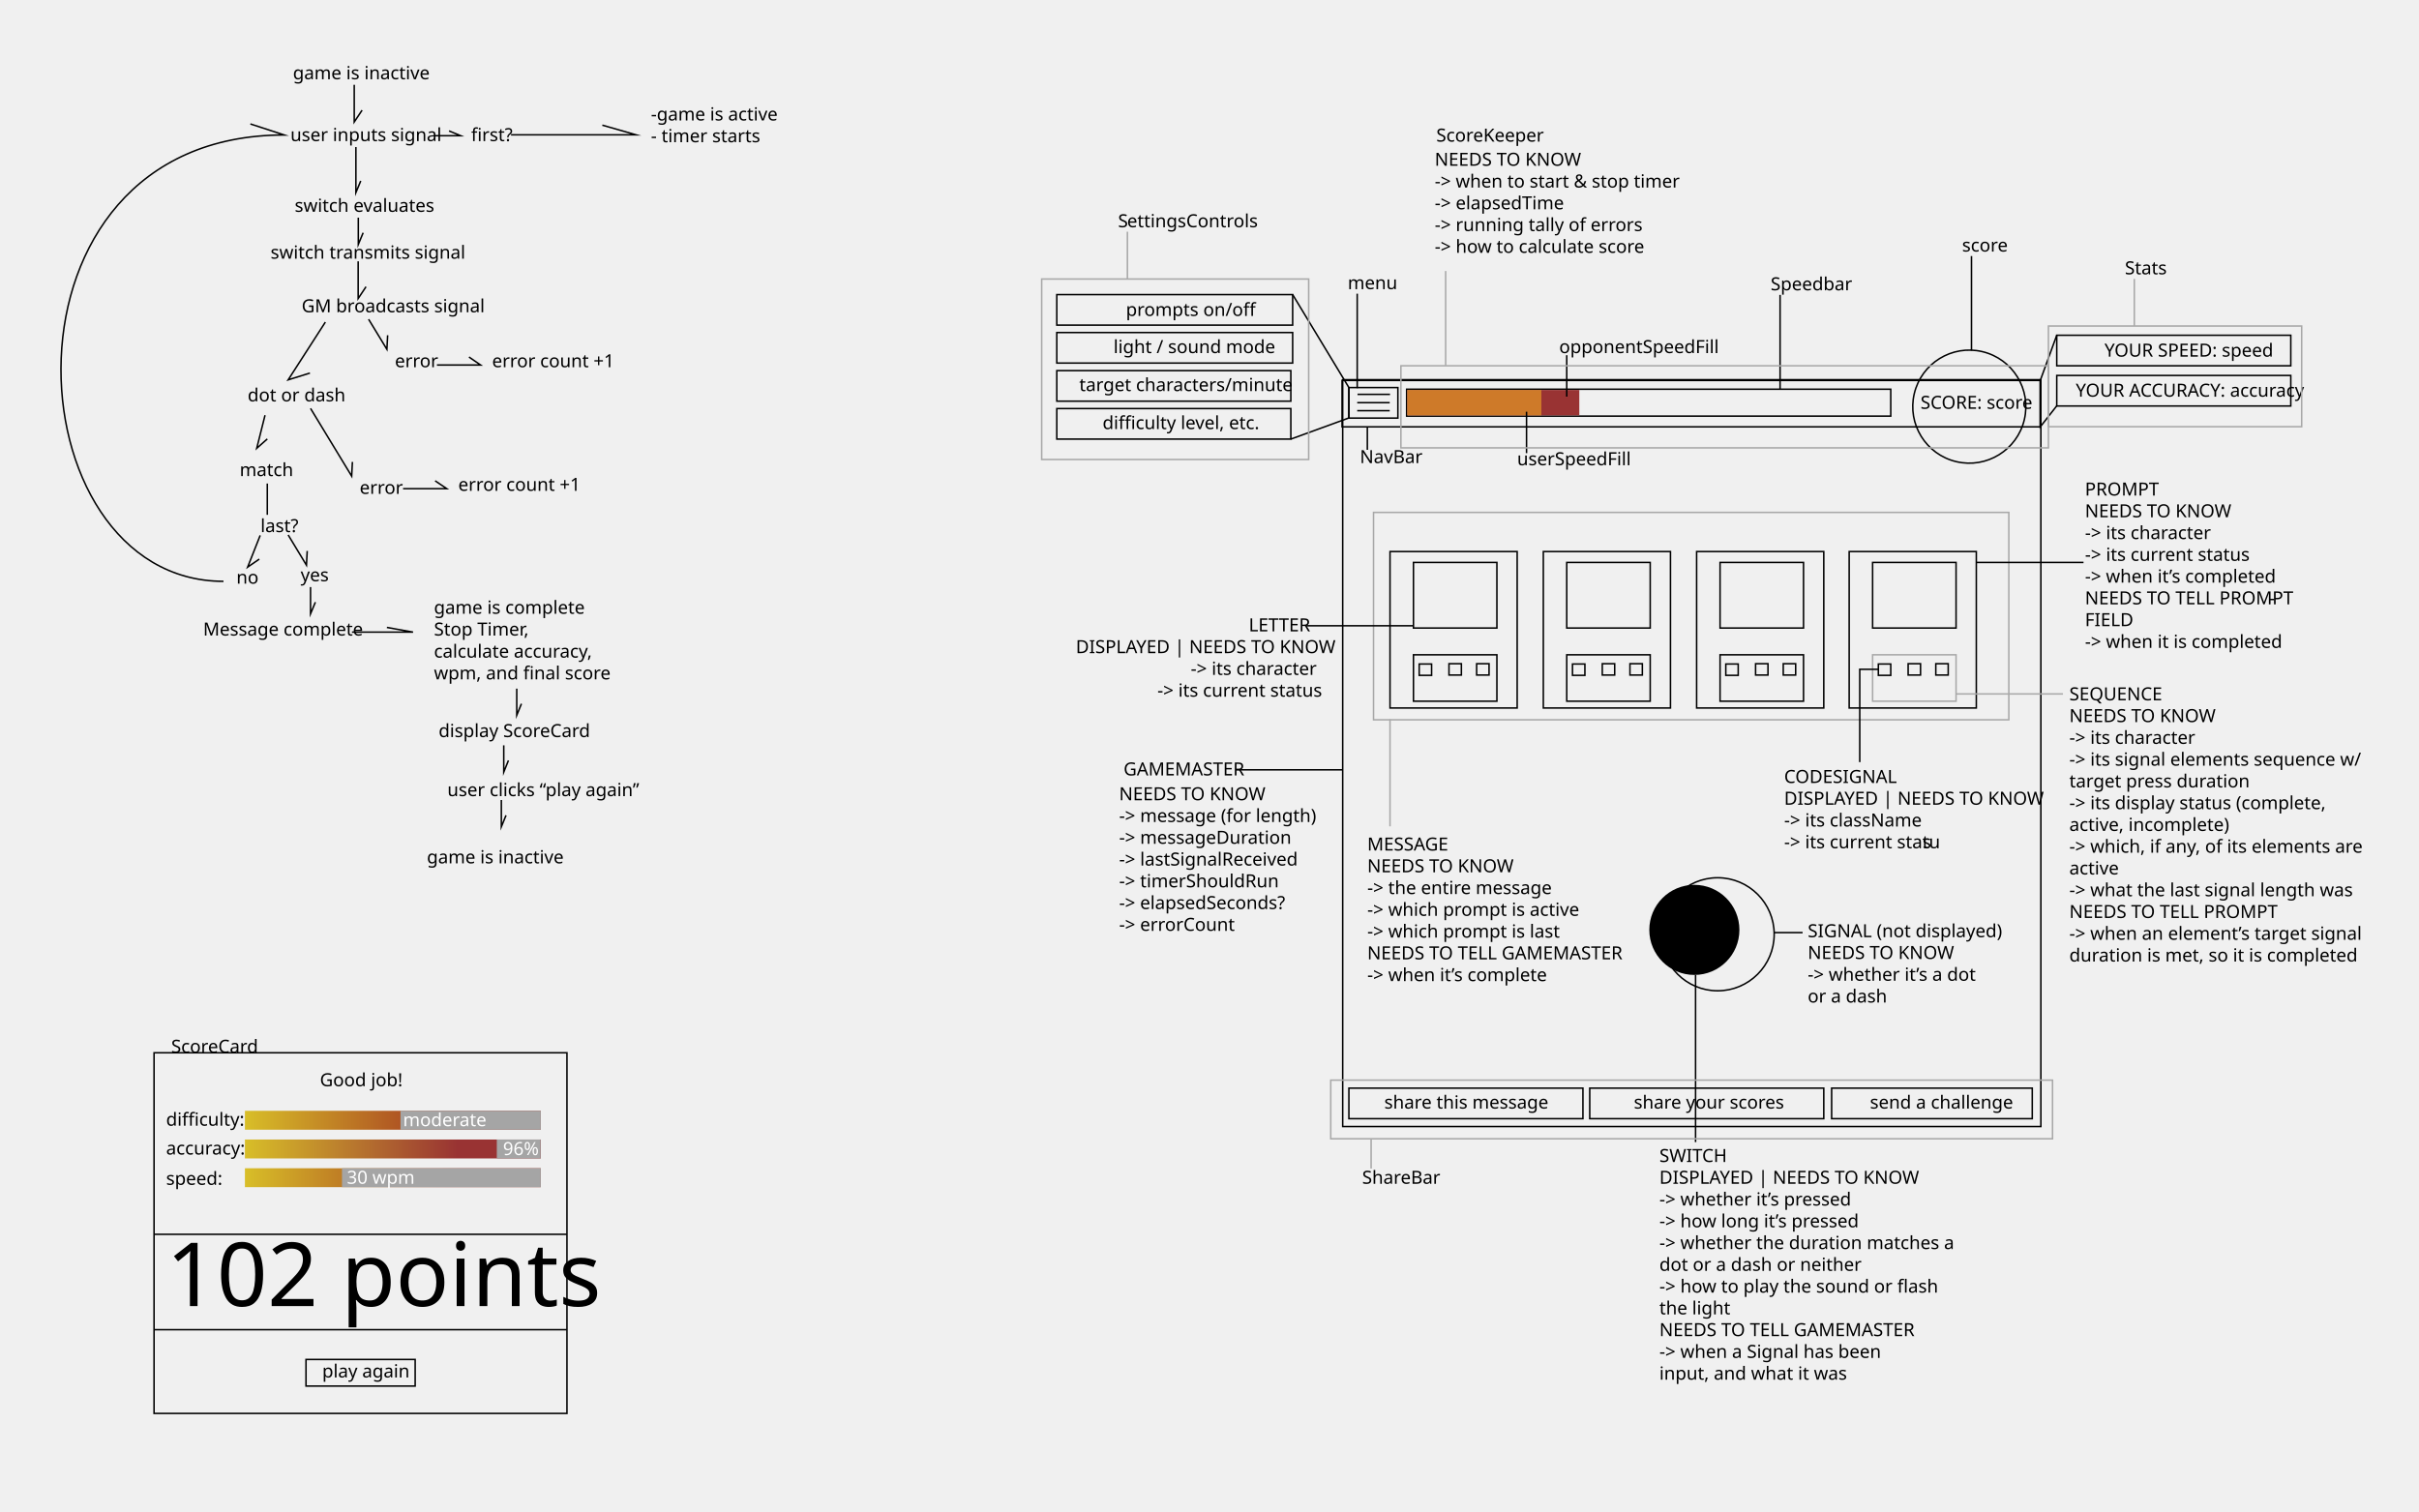
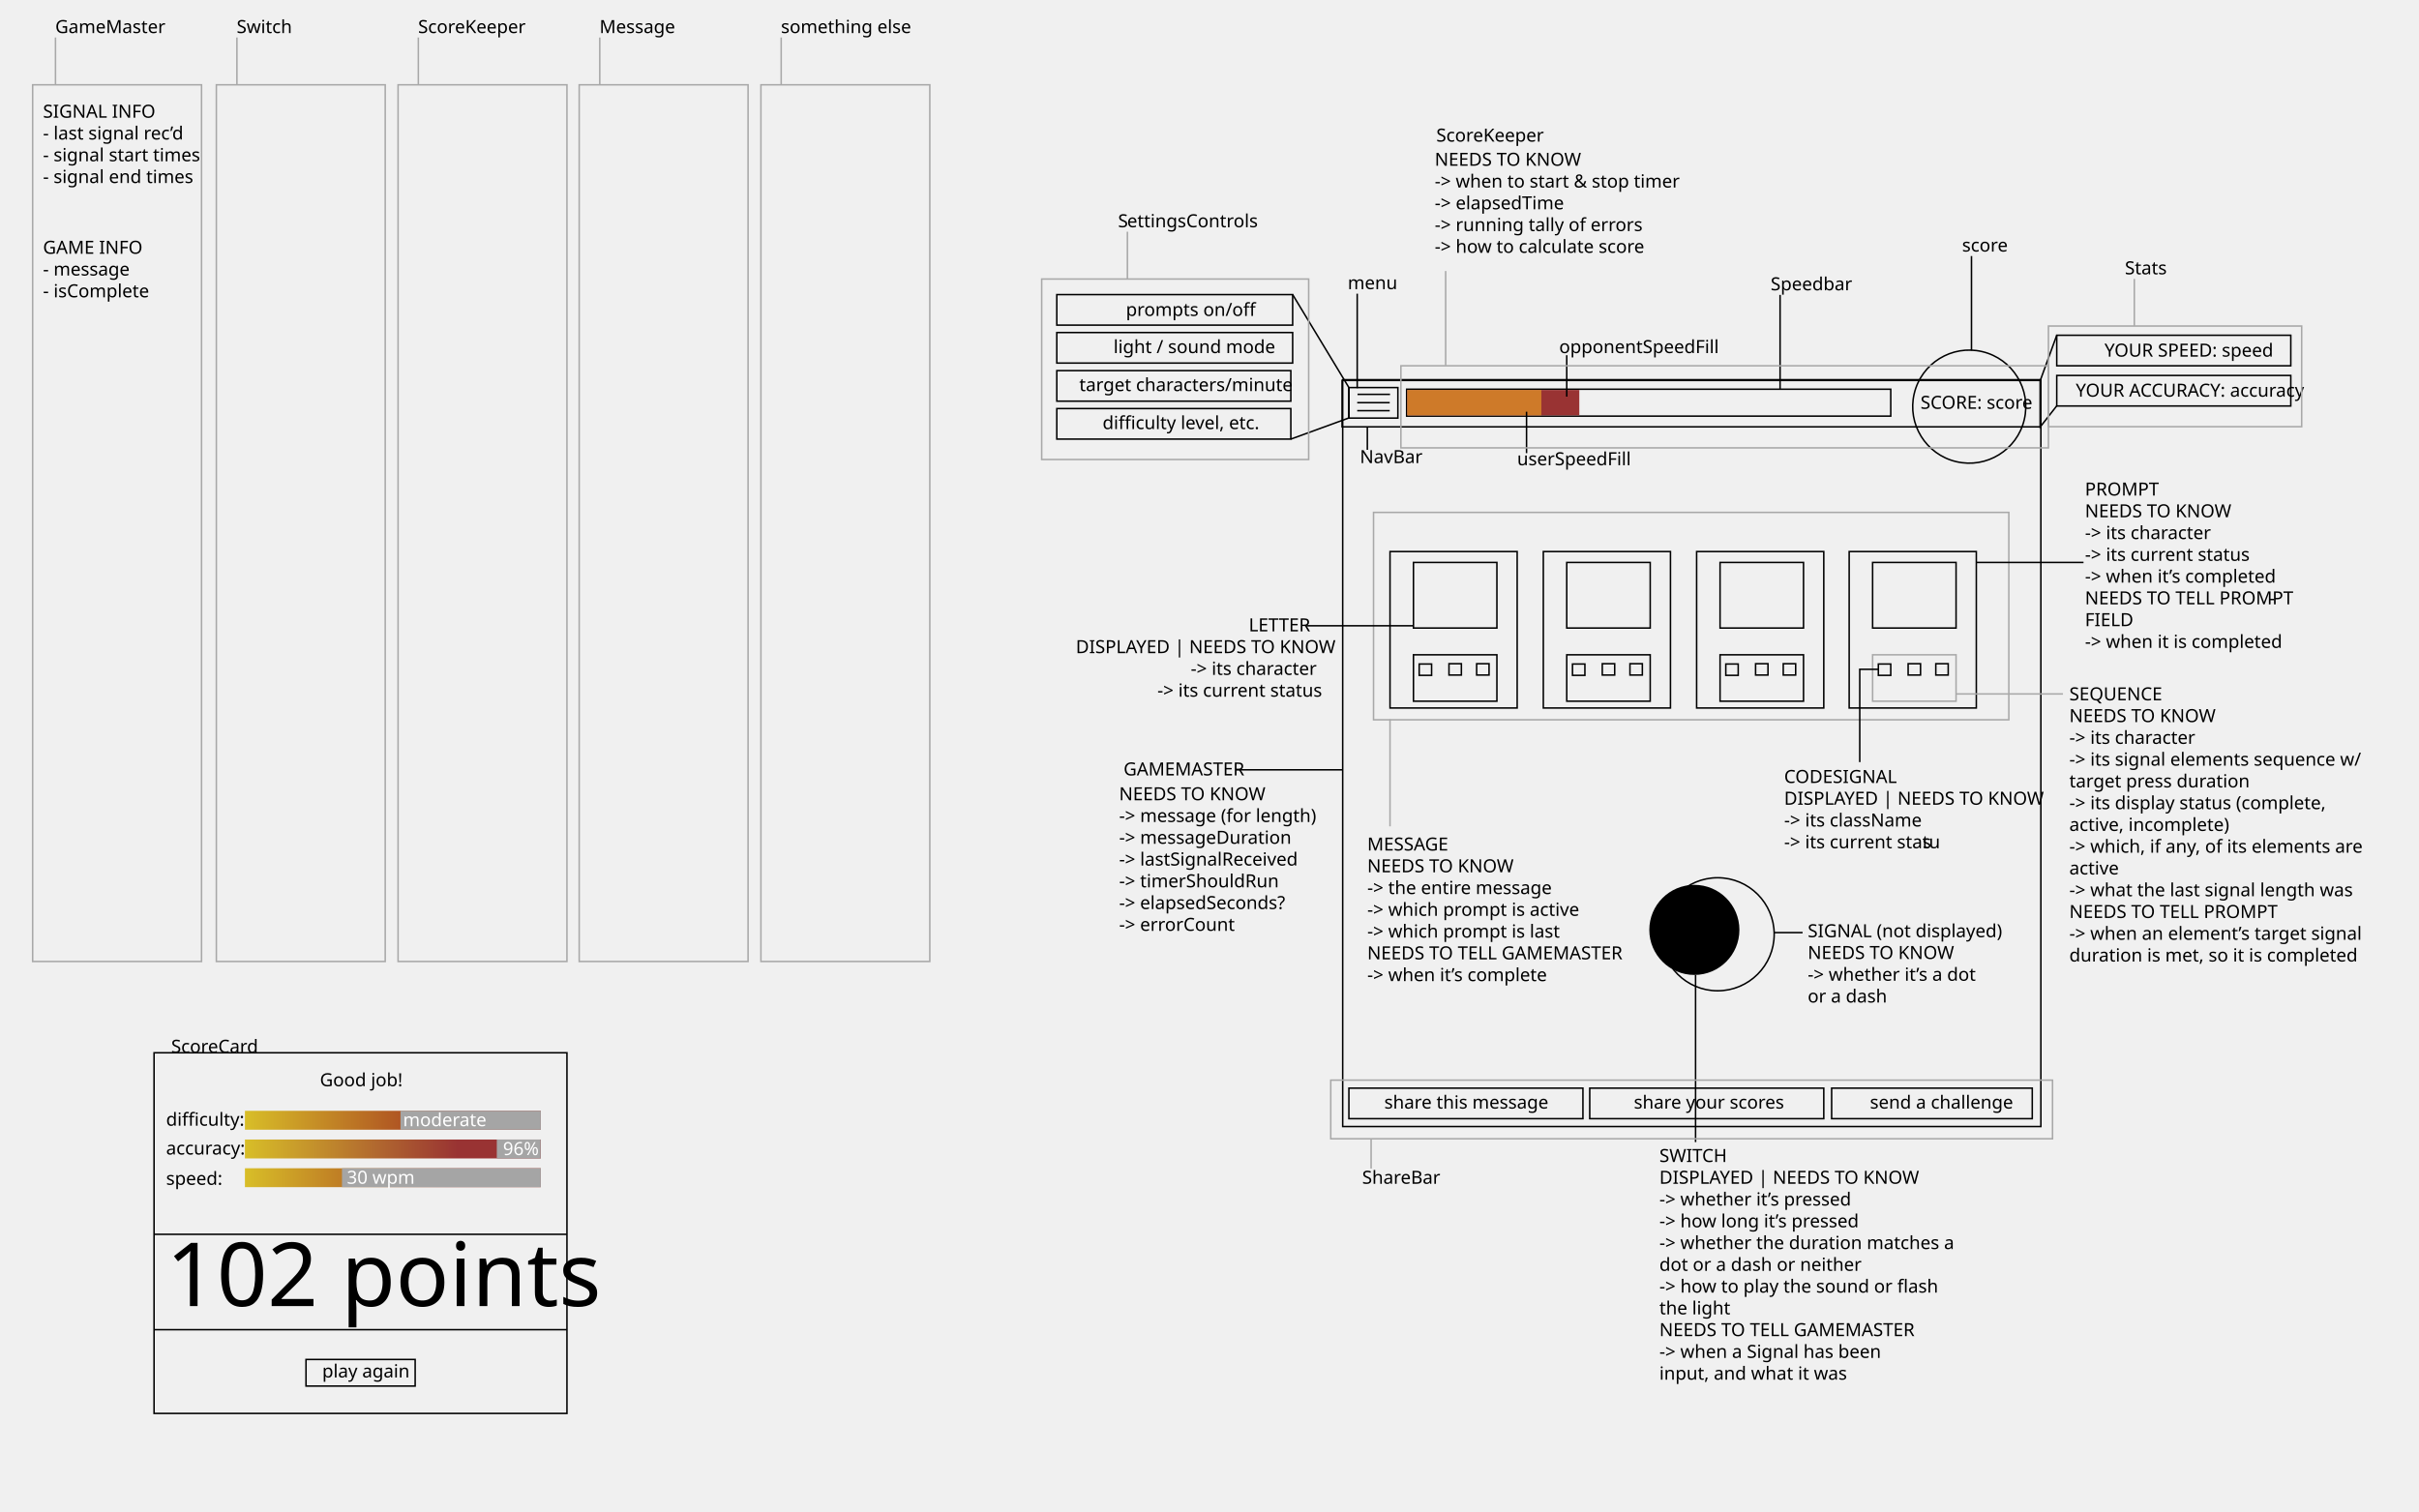
<svg xmlns="http://www.w3.org/2000/svg" version="1.1" id="Layer_1" x="0px" y="0px" viewBox="0 0 1600 1000" style="enable-background:new 0 0 1600 1000;" xml:space="preserve">
  <style type="text/css">
	.st0{fill:none;stroke:#000000;stroke-miterlimit:10;}
	.st1{fill:none;stroke:#A8A8A8;}
	.st2{fill:none;stroke:#000000;}
	.st3{fill:none;}
	.st4{font-family:'MyriadPro-Regular';}
	.st5{font-size:12px;}
- 	.st6{fill:#993333;}
- 	.st7{opacity:0.68;fill:#E69B24;enable-background:new    ;}
- 	.st8{fill:none;stroke:#A8A8A8;stroke-miterlimit:10;}
- 	.st9{enable-background:new    ;}
+ 	.st6{fill:none;stroke:#000000;stroke-width:1;stroke-miterlimit:10;}
+ 	.st7{fill:#993333;}
+ 	.st8{opacity:0.68;fill:#E69B24;enable-background:new    ;}
+ 	.st9{fill:none;stroke:#A8A8A8;stroke-miterlimit:10;}
	.st10{font-size:58.58px;}
	.st11{fill:url(#SVGID_1_);}
	.st12{fill:url(#SVGID_2_);}
	.st13{fill:url(#SVGID_3_);}
	.st14{fill:#A5A5A5;}
	.st15{fill:#FFFFFF;}
</style>
  <rect x="888.1" y="251.2" class="st0" width="461.8" height="494.1" />
  <rect x="908.5" y="339" class="st1" width="420.2" height="137.2" />
  <rect x="919.4" y="364.9" class="st0" width="84.1" height="103.5" />
  <rect x="934.9" y="372.1" class="st0" width="55.2" height="43.4" />
  <rect x="934.9" y="433.2" class="st0" width="55.2" height="30.7" />
  <rect x="938.7" y="439.3" class="st2" width="8.2" height="7.5" />
  <rect x="958.4" y="439.1" class="st2" width="8.2" height="7.5" />
  <rect x="976.7" y="439.1" class="st2" width="8.2" height="7.5" />
  <rect x="1020.8" y="364.9" class="st0" width="84.1" height="103.5" />
  <rect x="1036.3" y="372.1" class="st0" width="55.2" height="43.4" />
  <rect x="1036.3" y="433.2" class="st0" width="55.2" height="30.7" />
  <rect x="1040.1" y="439.3" class="st2" width="8.2" height="7.5" />
  <rect x="1059.8" y="439.1" class="st2" width="8.2" height="7.5" />
  <rect x="1078.1" y="439.1" class="st2" width="8.2" height="7.5" />
  <rect x="1122.2" y="364.9" class="st2" width="84.1" height="103.5" />
  <rect x="1137.7" y="372.1" class="st2" width="55.2" height="43.4" />
  <rect x="1137.7" y="433.2" class="st2" width="55.2" height="30.7" />
  <rect x="1141.5" y="439.3" class="st2" width="8.2" height="7.5" />
  <rect x="1161.2" y="439.1" class="st2" width="8.2" height="7.5" />
  <rect x="1179.5" y="439.1" class="st2" width="8.2" height="7.5" />
  <rect x="1223.1" y="364.9" class="st2" width="84.1" height="103.5" />
  <rect x="1238.6" y="372.1" class="st2" width="55.2" height="43.4" />
  <rect x="1238.6" y="433.2" class="st1" width="55.2" height="30.7" />
  <rect x="1242.4" y="439.3" class="st2" width="8.2" height="7.5" />
  <rect x="1262.1" y="439.1" class="st2" width="8.2" height="7.5" />
  <rect x="1280.4" y="439.1" class="st2" width="8.2" height="7.5" />
  <line class="st1" x1="919.4" y1="546.7" x2="919.4" y2="475.9" />
  <rect x="904.4" y="554.2" class="st3" width="180.4" height="114.9" />
  <text transform="matrix(1 0 0 1 904.3508 562.7075)" class="st4 st5">MESSAGE</text>
  <text transform="matrix(1 0 0 1 904.3508 577.1075)" class="st4 st5">NEEDS TO KNOW</text>
  <text transform="matrix(1 0 0 1 904.3508 591.5075)" class="st4 st5">-&gt; the entire message</text>
  <text transform="matrix(1 0 0 1 904.3508 605.9075)" class="st4 st5">-&gt; which prompt is active</text>
  <text transform="matrix(1 0 0 1 904.3508 620.3075)" class="st4 st5">-&gt; which prompt is last</text>
  <text transform="matrix(1 0 0 1 904.3508 634.7075)" class="st4 st5">NEEDS TO TELL GAMEMASTER</text>
  <text transform="matrix(1 0 0 1 904.3508 649.1075)" class="st4 st5">-&gt; when it’s complete</text>
  <line class="st1" x1="1293.7" y1="459.1" x2="1364.5" y2="459.1" />
  <g>
    <rect x="1368.7" y="454.8" class="st3" width="180.3" height="201.3" />
    <text transform="matrix(1 0 0 1 1368.699 463.3369)" class="st4 st5">SEQUENCE</text>
    <text transform="matrix(1 0 0 1 1368.699 477.7369)" class="st4 st5">NEEDS TO KNOW</text>
    <text transform="matrix(1 0 0 1 1368.699 492.1369)" class="st4 st5">-&gt; its character</text>
    <text transform="matrix(1 0 0 1 1368.699 506.5369)" class="st4 st5">-&gt; its signal elements sequence w/ </text>
    <text transform="matrix(1 0 0 1 1368.699 520.9369)" class="st4 st5">target press duration</text>
    <text transform="matrix(1 0 0 1 1368.699 535.3369)" class="st4 st5">-&gt; its display status (complete, </text>
    <text transform="matrix(1 0 0 1 1368.699 549.7369)" class="st4 st5">active, incomplete)</text>
    <text transform="matrix(1 0 0 1 1368.699 564.1369)" class="st4 st5">-&gt; which, if any, of its elements are </text>
    <text transform="matrix(1 0 0 1 1368.699 578.5369)" class="st4 st5">active</text>
    <text transform="matrix(1 0 0 1 1368.699 592.9369)" class="st4 st5">-&gt; what the last signal length was</text>
    <text transform="matrix(1 0 0 1 1368.699 607.3369)" class="st4 st5">NEEDS TO TELL PROMPT</text>
    <text transform="matrix(1 0 0 1 1368.699 621.7369)" class="st4 st5">-&gt; when an element’s target signal </text>
    <text transform="matrix(1 0 0 1 1368.699 636.1369)" class="st4 st5">duration is met, so it is completed</text>
  </g>
  <line class="st2" x1="864.1" y1="414" x2="934.9" y2="414" />
  <rect x="615.1" y="379.2" class="st3" width="246.7" height="114.9" />
  <text transform="matrix(1 0 0 1 825.9906 417.7067)" class="st4 st5">LETTER</text>
  <text transform="matrix(1 0 0 1 711.5806 432.1067)" class="st4 st5">DISPLAYED | NEEDS TO KNOW</text>
  <text transform="matrix(1 0 0 1 787.5806 446.5067)" class="st4 st5">-&gt; its character</text>
  <text transform="matrix(1 0 0 1 765.5206 460.9067)" class="st4 st5">-&gt; its current status</text>
  <g>
    <rect x="1180.1" y="509.5" class="st3" width="180.3" height="114.9" />
    <text transform="matrix(1 0 0 1 1180.073 517.9983)" class="st4 st5">CODESIGNAL</text>
    <text transform="matrix(1 0 0 1 1180.073 532.3984)" class="st4 st5">DISPLAYED | NEEDS TO KNOW</text>
    <text transform="matrix(1 0 0 1 1180.073 546.7984)" class="st4 st5">-&gt; its className</text>
    <text transform="matrix(1 0 0 1 1180.073 561.1984)" class="st4 st5">-&gt; its current statu</text>
    <text transform="matrix(1 0 0 1 1271.643 561.1984)" class="st4 st5">s</text>
  </g>
  <line class="st2" x1="1121.5" y1="645" x2="1121.5" y2="755.6" />
  <rect x="1097.6" y="758.3" class="st3" width="180.3" height="162.9" />
  <text transform="matrix(1 0 0 1 1097.559 768.7696)" class="st4 st5">SWITCH</text>
  <text transform="matrix(1 0 0 1 1097.559 783.1696)" class="st4 st5">DISPLAYED | NEEDS TO KNOW</text>
  <text transform="matrix(1 0 0 1 1097.559 797.5696)" class="st4 st5">-&gt; whether it’s pressed</text>
  <text transform="matrix(1 0 0 1 1097.559 811.9696)" class="st4 st5">-&gt; how long it’s pressed</text>
  <text transform="matrix(1 0 0 1 1097.559 826.3696)" class="st4 st5">-&gt; whether the duration matches a </text>
  <text transform="matrix(1 0 0 1 1097.559 840.7696)" class="st4 st5">dot or a dash or neither</text>
  <text transform="matrix(1 0 0 1 1097.559 855.1696)" class="st4 st5">-&gt; how to play the sound or flash </text>
  <text transform="matrix(1 0 0 1 1097.559 869.5696)" class="st4 st5">the light</text>
  <text transform="matrix(1 0 0 1 1097.559 883.9696)" class="st4 st5">NEEDS TO TELL GAMEMASTER</text>
  <text transform="matrix(1 0 0 1 1097.559 898.3696)" class="st4 st5">-&gt; when a Signal has been </text>
  <text transform="matrix(1 0 0 1 1097.559 912.7696)" class="st4 st5">input, and what it was</text>
  <line class="st2" x1="1307.3" y1="372.1" x2="1378.1" y2="372.1" />
  <g>
    <rect x="1379.1" y="319.4" class="st3" width="149.6" height="123.7" />
    <text transform="matrix(1 0 0 1 1379.067 327.847)" class="st4 st5">PROMPT</text>
    <text transform="matrix(1 0 0 1 1379.067 342.247)" class="st4 st5">NEEDS TO KNOW</text>
    <text transform="matrix(1 0 0 1 1379.067 356.647)" class="st4 st5">-&gt; its character</text>
    <text transform="matrix(1 0 0 1 1379.067 371.047)" class="st4 st5">-&gt; its current status </text>
    <text transform="matrix(1 0 0 1 1379.067 385.447)" class="st4 st5">-&gt; when it’s completed</text>
    <text transform="matrix(1 0 0 1 1379.067 399.847)" class="st4 st5">NEEDS TO TELL PROMPT</text>
    <text transform="matrix(1 0 0 1 1500.837 399.847)" class="st4 st5">-</text>
    <text transform="matrix(1 0 0 1 1379.067 414.247)" class="st4 st5">FIELD</text>
    <text transform="matrix(1 0 0 1 1379.067 428.647)" class="st4 st5">-&gt; when it is completed</text>
  </g>
  <circle cx="1120.7" cy="615.2" r="29.8" />
  <line class="st2" x1="817.3" y1="509.3" x2="888.1" y2="509.3" />
  <text transform="matrix(1 0 0 1 743.1558 513.0142)" class="st4 st5">GAMEMASTER </text>
  <polyline class="st2" points="1230.1,504.2 1230.1,442.8 1242.4,442.8 " />
  <text transform="matrix(1 0 0 1 1391.993 235.9422)" class="st4 st5">YOUR SPEED: speed</text>
  <line class="st2" x1="1192.3" y1="617" x2="1173.4" y2="617" />
  <g>
    <text transform="matrix(1 0 0 1 1195.686 620.0505)" class="st4 st5">SIGNAL (not displayed)</text>
    <text transform="matrix(1 0 0 1 1195.686 634.4505)" class="st4 st5">NEEDS TO KNOW</text>
    <text transform="matrix(1 0 0 1 1195.686 648.8505)" class="st4 st5">-&gt; whether it’s a dot</text>
    <text transform="matrix(1 0 0 1 1195.686 663.2505)" class="st4 st5">or a dash</text>
  </g>
  <g>
    <circle class="st0" cx="1136.1" cy="618.1" r="37.4" />
  </g>
  <rect x="887.7" y="251.7" class="st0" width="461.8" height="30.7" />
  <text transform="matrix(1 0 0 1 1372.989 262.4408)" class="st4 st5">YOUR ACCURACY: accuracy</text>
  <text transform="matrix(1 0 0 1 1270.274 270.4754)" class="st4 st5">SCORE: score </text>
  <text transform="matrix(1 0 0 1 899.4745 306.3722)" class="st4 st5">NavBar</text>
  <rect x="1360.4" y="221.8" class="st2" width="154.8" height="20.2" />
  <rect x="1360.4" y="248.4" class="st2" width="154.8" height="20.2" />
  <g>
-     <ellipse transform="matrix(0.2298 -0.9732 0.9732 0.2298 741.4521 1474.805)" class="st0" cx="1302.5" cy="269" rx="37.4" ry="37.4" />
+     <ellipse transform="matrix(0.2298 -0.9732 0.9732 0.2298 741.3904 1474.899)" class="st6" cx="1302.6" cy="269" rx="37.4" ry="37.4" />
  </g>
  <text transform="matrix(1 0 0 1 744.7231 209.0224)" class="st4 st5">prompts on/off</text>
  <text transform="matrix(1 0 0 1 736.5315 233.5988)" class="st4 st5">light / sound mode</text>
  <text transform="matrix(1 0 0 1 1171.155 192.0624)" class="st4 st5">Speedbar</text>
  <rect x="699" y="194.9" class="st2" width="156" height="20.2" />
  <rect x="699" y="220" class="st2" width="156" height="20.2" />
  <text transform="matrix(1 0 0 1 713.8484 258.7408)" class="st4 st5">target characters/minute</text>
  <rect x="699" y="245.2" class="st2" width="154.8" height="20.2" />
  <text transform="matrix(1 0 0 1 729.2859 283.8828)" class="st4 st5">difficulty level, etc.</text>
  <rect x="699" y="270.3" class="st2" width="154.8" height="20.2" />
  <rect x="892.2" y="256.4" class="st2" width="32.4" height="20.2" />
  <line class="st0" x1="897.9" y1="260.9" x2="919.4" y2="260.9" />
  <line class="st0" x1="897.7" y1="266.4" x2="919.2" y2="266.4" />
  <line class="st0" x1="897.7" y1="271.7" x2="919.2" y2="271.7" />
  <polyline class="st0" points="853.8,290.5 892.2,276.5 892.2,256.4 855,194.9 " />
  <polyline class="st0" points="1360.4,268.5 1349.5,282.4 1349.5,251.7 1360.4,221.8 " />
  <line class="st2" x1="1177.4" y1="195.1" x2="1177.4" y2="257.5" />
  <g>
    <rect x="930.4" y="257.5" class="st0" width="320.2" height="17.8" />
-     <rect x="930.8" y="258" class="st6" width="113.8" height="16.8" />
-     <rect x="930.8" y="258" class="st7" width="88.7" height="16.8" />
+     <rect x="930.8" y="258" class="st7" width="113.8" height="16.8" />
+     <rect x="930.8" y="258" class="st8" width="88.7" height="16.8" />
  </g>
  <rect x="880.2" y="714.6" class="st1" width="477.4" height="38.8" />
  <text transform="matrix(1 0 0 1 900.9571 783.1697)" class="st4 st5">ShareBar</text>
  <text transform="matrix(1 0 0 1 915.6069 733.4218)" class="st4 st5">share this message</text>
  <rect x="892.2" y="719.9" class="st2" width="154.8" height="20.2" />
  <text transform="matrix(1 0 0 1 1236.834 733.4225)" class="st4 st5">send a challenge</text>
  <rect x="1051.5" y="719.9" class="st2" width="154.8" height="20.2" />
  <text transform="matrix(1 0 0 1 1080.679 733.4227)" class="st4 st5">share your scores</text>
  <rect x="1211.5" y="719.9" class="st2" width="132.7" height="20.2" />
  <text transform="matrix(1 0 0 1 891.4501 191.3085)" class="st4 st5">menu</text>
  <line class="st2" x1="897.7" y1="194.3" x2="897.7" y2="256.8" />
  <text transform="matrix(1 0 0 1 1297.774 166.4243)" class="st4 st5">score</text>
  <line class="st2" x1="1304" y1="169.4" x2="1304" y2="231.9" />
  <text transform="matrix(1 0 0 1 1405.45 181.4853)" class="st4 st5">Stats</text>
  <line class="st1" x1="1411.7" y1="184.5" x2="1411.7" y2="215.7" />
  <rect x="1354.9" y="215.7" class="st1" width="167.5" height="66.6" />
  <text transform="matrix(1 0 0 1 739.5067 150.3506)" class="st4 st5">S</text>
  <text transform="matrix(1 0 0 1 745.5067 150.3506)" class="st4 st5">ettingsControls</text>
  <line class="st1" x1="745.7" y1="153.3" x2="745.7" y2="184.6" />
  <rect x="689" y="184.6" class="st1" width="176.6" height="119.4" />
  <text transform="matrix(1 0 0 1 1003.474 307.802)" class="st4 st5">userSpeedFill</text>
  <line class="st2" x1="1009.7" y1="272.4" x2="1009.7" y2="299.8" />
  <line class="st2" x1="1036.3" y1="235" x2="1036.3" y2="262.4" />
  <text transform="matrix(1 0 0 1 1031.294 233.5986)" class="st4 st5">opponentSpeedFill</text>
-   <rect x="926.6" y="242" class="st8" width="428.3" height="54.3" />
+   <rect x="926.6" y="242" class="st9" width="428.3" height="54.3" />
  <line class="st2" x1="904.4" y1="282.6" x2="904.4" y2="297.6" />
  <g>
    <text transform="matrix(1 0 0 1 950.0077 93.686)" class="st4 st5">ScoreKeeper</text>
  </g>
  <line class="st1" x1="956.2" y1="179.3" x2="956.2" y2="241.8" />
  <line class="st1" x1="906.9" y1="753.4" x2="906.9" y2="773.1" />
  <rect x="740.2" y="520.9" class="st3" width="171.5" height="166.8" />
  <text transform="matrix(1 0 0 1 740.217 529.4346)" class="st4 st5">NEEDS TO KNOW</text>
  <text transform="matrix(1 0 0 1 740.217 543.8346)" class="st4 st5">-&gt; message (for length)</text>
  <text transform="matrix(1 0 0 1 740.217 558.2346)" class="st4 st5">-&gt; messageDuration</text>
  <text transform="matrix(1 0 0 1 740.217 572.6346)" class="st4 st5">-&gt; lastSignalReceived</text>
  <text transform="matrix(1 0 0 1 740.217 587.0346)" class="st4 st5">-&gt; timerShouldRun</text>
  <text transform="matrix(1 0 0 1 740.217 601.4346)" class="st4 st5">-&gt; elapsedSeconds?</text>
  <text transform="matrix(1 0 0 1 740.217 615.8346)" class="st4 st5">-&gt; errorCount</text>
  <rect x="949" y="101.2" class="st3" width="171.5" height="166.8" />
  <text transform="matrix(1 0 0 1 948.9787 109.6714)" class="st4 st5">NEEDS TO KNOW</text>
  <text transform="matrix(1 0 0 1 948.9787 124.0715)" class="st4 st5">-&gt; when to start &amp; stop timer</text>
-   <text transform="matrix(1 0 0 1 948.9787 138.4715)" class="st4 st5">-&gt; elapsedTime</text>
+   <text transform="matrix(1 0 0 1 948.9787 138.4714)" class="st4 st5">-&gt; elapsedTime</text>
  <text transform="matrix(1 0 0 1 948.9787 152.8715)" class="st4 st5">-&gt; running tally of errors</text>
  <text transform="matrix(1 0 0 1 948.9787 167.2715)" class="st4 st5">-&gt; how to calculate score</text>
-   <text transform="matrix(1 0 0 1 192.0884 93.3673)" class="st4 st5">user inputs signal</text>
-   <text transform="matrix(1 0 0 1 199.4951 206.6051)" class="st4 st5">GM broadcasts signal</text>
-   <text transform="matrix(1 0 0 1 194.9194 140.1493)" class="st4 st5">switch evaluates</text>
-   <polyline class="st0" points="236.9,172.9 236.9,197.5 242.1,189.7 " />
-   <text transform="matrix(1 0 0 1 178.9614 171.1321)" class="st4 st5">switch transmits signal</text>
-   <text transform="matrix(1 0 0 1 163.8002 265.5537)" class="st4 st5">dot or dash</text>
-   <text transform="matrix(1 0 0 1 261.19 242.9515)" class="st4 st5">error</text>
-   <polyline class="st0" points="215.2,213.1 190.6,251.3 205,246.8 " />
-   <polyline class="st0" points="243.8,211.2 255.9,231.1 256.4,221.8 " />
-   <polyline class="st0" points="289,241.5 317.9,241.5 310.2,236.2 " />
-   <text transform="matrix(1 0 0 1 325.4789 242.9514)" class="st4 st5">error count +1</text>
-   <text transform="matrix(1 0 0 1 158.5335 314.9706)" class="st4 st5">match</text>
-   <text transform="matrix(1 0 0 1 237.8759 326.7633)" class="st4 st5">error</text>
-   <polyline class="st0" points="175.3,274.7 169.8,296.6 176.8,290.4 " />
-   <polyline class="st0" points="205.4,270.2 232.6,315 233.1,305.6 " />
-   <polyline class="st0" points="338,89.2 420.7,89.2 398.4,82.8 " />
-   <text transform="matrix(1 0 0 1 430.5373 79.7026)" class="st9">
-     <tspan x="0" y="0" class="st4 st5">-game is active</tspan>
-     <tspan x="0" y="14.4" class="st4 st5">- timer starts</tspan>
-   </text>
-   <polyline class="st0" points="266.6,323.3 295.5,323.3 287.8,318.1 " />
-   <text transform="matrix(1 0 0 1 303.0934 324.7293)" class="st4 st5">error count +1</text>
-   <text transform="matrix(1 0 0 1 172.3241 352.0415)" class="st4 st5">last?</text>
-   <line class="st0" x1="176.8" y1="319.9" x2="176.8" y2="340.6" />
-   <polyline class="st0" points="172.1,354.2 163.8,375.2 171.5,369.9 " />
-   <polyline class="st0" points="190.6,353.9 202.7,373.9 203.2,364.5 " />
-   <text transform="matrix(1 0 0 1 156.3611 386.1417)" class="st4 st5">no</text>
-   <text transform="matrix(1 0 0 1 198.8349 384.5554)" class="st4 st5">yes</text>
-   <text transform="matrix(1 0 0 1 311.6027 93.3671)" class="st4 st5">first?</text>
-   <polyline class="st0" points="205.4,388.4 205.4,406.1 208.6,398.4 " />
-   <text transform="matrix(1 0 0 1 134.3811 420.4771)" class="st4 st5">Message complete</text>
-   <polyline class="st0" points="232.8,418.2 273.2,418.2 255.9,415.1 " />
+   <text transform="matrix(1 0 0 1 -348.1227 93.3673)" class="st4 st5">user inputs signal</text>
+   <text transform="matrix(1 0 0 1 -340.7159 206.6051)" class="st4 st5">GM broadcasts signal</text>
+   <text transform="matrix(1 0 0 1 -345.2917 140.1493)" class="st4 st5">switch evaluates</text>
+   <polyline class="st0" points="-303.3,172.9 -303.3,197.5 -298.1,189.7 " />
+   <text transform="matrix(1 0 0 1 -361.2497 171.1321)" class="st4 st5">switch transmits signal</text>
+   <text transform="matrix(1 0 0 1 -376.4109 265.5537)" class="st4 st5">dot or dash</text>
+   <text transform="matrix(1 0 0 1 -279.0211 242.9515)" class="st4 st5">error</text>
+   <polyline class="st0" points="-325,213.1 -349.6,251.3 -335.2,246.8 " />
+   <polyline class="st0" points="-296.4,211.2 -284.3,231.1 -283.8,221.8 " />
+   <polyline class="st0" points="-251.2,241.5 -222.3,241.5 -230,236.2 " />
+   <text transform="matrix(1 0 0 1 -214.7322 242.9514)" class="st4 st5">error count +1</text>
+   <text transform="matrix(1 0 0 1 -381.6776 314.9706)" class="st4 st5">match</text>
+   <text transform="matrix(1 0 0 1 -302.3351 326.7633)" class="st4 st5">error</text>
+   <polyline class="st0" points="-364.9,274.7 -370.4,296.6 -363.4,290.4 " />
+   <polyline class="st0" points="-334.8,270.2 -307.6,315 -307.1,305.6 " />
+   <polyline class="st0" points="-202.2,89.2 -119.5,89.2 -141.8,82.8 " />
+   <text transform="matrix(1 0 0 1 -109.6738 79.7026)" class="st4 st5">-game is active</text>
+   <text transform="matrix(1 0 0 1 -109.6738 94.1025)" class="st4 st5">- timer starts</text>
+   <polyline class="st0" points="-273.6,323.3 -244.7,323.3 -252.4,318.1 " />
+   <text transform="matrix(1 0 0 1 -237.1177 324.7293)" class="st4 st5">error count +1</text>
+   <text transform="matrix(1 0 0 1 -367.887 352.0415)" class="st4 st5">last?</text>
+   <line class="st0" x1="-363.4" y1="319.9" x2="-363.4" y2="340.6" />
+   <polyline class="st0" points="-368.1,354.2 -376.4,375.2 -368.7,369.9 " />
+   <polyline class="st0" points="-349.6,353.9 -337.5,373.9 -337,364.5 " />
+   <text transform="matrix(1 0 0 1 -383.85 386.1417)" class="st4 st5">no</text>
+   <text transform="matrix(1 0 0 1 -341.3762 384.5554)" class="st4 st5">yes</text>
+   <text transform="matrix(1 0 0 1 -228.6084 93.3671)" class="st4 st5">first?</text>
+   <polyline class="st0" points="-334.8,388.4 -334.8,406.1 -331.6,398.4 " />
+   <text transform="matrix(1 0 0 1 -405.83 420.4771)" class="st4 st5">Message complete</text>
+   <polyline class="st0" points="-307.4,418.2 -267,418.2 -284.3,415.1 " />
  <rect x="101.9" y="696.5" class="st0" width="273.1" height="238.6" />
  <text transform="matrix(1 0 0 1 211.5815 718.6424)" class="st4 st5">Good job!</text>
  <text transform="matrix(1 0 0 1 109.8657 864.0827)" class="st4 st10">102 points</text>
  <text transform="matrix(1 0 0 1 109.8661 783.8602)" class="st4 st5">speed:</text>
  <text transform="matrix(1 0 0 1 113.2325 696.4882)" class="st4 st5">ScoreCard</text>
  <line class="st0" x1="102.4" y1="816.6" x2="374.9" y2="816.6" />
-   <text transform="matrix(1 0 0 1 287.0341 420.4772)" class="st4 st5">Stop Timer, </text>
-   <text transform="matrix(1 0 0 1 287.0342 435.0632)" class="st4 st5">calculate accuracy, </text>
-   <text transform="matrix(1 0 0 1 287.0342 449.4633)" class="st4 st5">wpm, and final score</text>
+   <text transform="matrix(1 0 0 1 -253.177 420.4772)" class="st4 st5">Stop Timer, </text>
+   <text transform="matrix(1 0 0 1 -253.1769 435.0632)" class="st4 st5">calculate accuracy, </text>
+   <text transform="matrix(1 0 0 1 -253.1769 449.4633)" class="st4 st5">wpm, and final score</text>
  <text transform="matrix(1 0 0 1 213.1204 911.3006)" class="st4 st5">play again</text>
  <rect x="202.4" y="899.4" class="st0" width="72.2" height="17.6" />
-   <polyline class="st0" points="333.2,493.1 333.2,510.8 336.3,503.1 " />
-   <text transform="matrix(1 0 0 1 295.8829 526.7126)" class="st4 st5">user clicks “play again”</text>
-   <polyline class="st0" points="331.6,529.3 331.6,547 334.7,539.4 " />
-   <rect x="282.4" y="562.7" class="st3" width="145.7" height="48.9" />
-   <text transform="matrix(1 0 0 1 282.3677 571.1865)" class="st4 st5">game is inactive</text>
-   <rect x="290.1" y="479.1" class="st3" width="124.6" height="35.5" />
-   <text transform="matrix(1 0 0 1 290.1376 487.6534)" class="st4 st5">display ScoreCard</text>
-   <polyline class="st0" points="341.8,455.6 341.8,473.2 344.9,465.6 " />
+   <polyline class="st0" points="-207,493.1 -207,510.8 -203.9,503.1 " />
+   <text transform="matrix(1 0 0 1 -244.3282 526.7126)" class="st4 st5">user clicks “play again”</text>
+   <polyline class="st0" points="-208.6,529.3 -208.6,547 -205.5,539.4 " />
+   <rect x="-257.8" y="562.7" class="st3" width="145.7" height="48.9" />
+   <text transform="matrix(1 0 0 1 -257.8434 571.1865)" class="st4 st5">game is inactive</text>
+   <rect x="-250.1" y="479.1" class="st3" width="124.6" height="35.5" />
+   <text transform="matrix(1 0 0 1 -250.0735 487.6534)" class="st4 st5">display ScoreCard</text>
+   <polyline class="st0" points="-198.4,455.6 -198.4,473.2 -195.3,465.6 " />
  <text transform="matrix(1 0 0 1 109.8657 744.7651)" class="st4 st5">difficulty: </text>
  <text transform="matrix(1 0 0 1 109.866 763.8158)" class="st4 st5">accuracy:</text>
-   <linearGradient id="SVGID_1_" gradientUnits="userSpaceOnUse" x1="162.05" y1="260.839" x2="357.75" y2="260.839" gradientTransform="matrix(1 0 0 -1 0 1002)">
+   <linearGradient id="SVGID_1_" gradientUnits="userSpaceOnUse" x1="162" y1="939.15" x2="357.7" y2="939.15" gradientTransform="matrix(1 0 0 1 0 -198)">
    <stop offset="0" style="stop-color:#D8BE28" />
    <stop offset="0.719" style="stop-color:#A12F21" />
  </linearGradient>
  <rect x="162" y="734.9" class="st11" width="195.7" height="12.5" />
-   <linearGradient id="SVGID_2_" gradientUnits="userSpaceOnUse" x1="162.05" y1="241.839" x2="357.75" y2="241.839" gradientTransform="matrix(1 0 0 -1 0 1002)">
+   <linearGradient id="SVGID_2_" gradientUnits="userSpaceOnUse" x1="162" y1="958.15" x2="357.7" y2="958.15" gradientTransform="matrix(1 0 0 1 0 -198)">
    <stop offset="0" style="stop-color:#D8BE28" />
    <stop offset="0.719" style="stop-color:#993333" />
  </linearGradient>
  <rect x="162" y="753.9" class="st12" width="195.7" height="12.5" />
-   <linearGradient id="SVGID_3_" gradientUnits="userSpaceOnUse" x1="162.05" y1="222.839" x2="357.75" y2="222.839" gradientTransform="matrix(1 0 0 -1 0 1002)">
+   <linearGradient id="SVGID_3_" gradientUnits="userSpaceOnUse" x1="162" y1="977.15" x2="357.7" y2="977.15" gradientTransform="matrix(1 0 0 1 0 -198)">
    <stop offset="0" style="stop-color:#D8BE28" />
    <stop offset="0.719" style="stop-color:#A12F21" />
  </linearGradient>
  <rect x="162" y="772.9" class="st13" width="195.7" height="12.5" />
  <rect x="264.9" y="734.9" class="st14" width="92.8" height="12.5" />
  <rect x="328.6" y="753.9" class="st14" width="29" height="12.5" />
  <rect x="226.2" y="772.9" class="st14" width="131.5" height="12.5" />
  <text transform="matrix(1 0 0 1 266.5832 745.0738)" class="st15 st4 st5">moderate</text>
  <text transform="matrix(1 0 0 1 332.6978 764.1812)" class="st15 st4 st5">96%</text>
  <text transform="matrix(1 0 0 1 229.4375 783.17)" class="st15 st4 st5">30 wpm</text>
  <line class="st0" x1="102.4" y1="879.7" x2="374.9" y2="879.7" />
-   <text transform="matrix(1 0 0 1 287.0341 406.0613)" class="st4 st5">game is complete</text>
-   <path class="st0" d="M147.8,384.6C6.5,384.6-10.5,89.3,188,89.3L165.6,82" />
-   <rect x="193.8" y="43.9" class="st3" width="145.7" height="48.9" />
-   <text transform="matrix(1 0 0 1 193.7647 52.4341)" class="st4 st5">game is inactive</text>
-   <polyline class="st0" points="234.3,56.1 234.3,80.7 239.5,72.9 " />
-   <polyline class="st0" points="235.4,97.3 235.4,127.4 238.6,119.7 " />
-   <polyline class="st0" points="237,144 237,161.7 240.2,154 " />
-   <polyline class="st0" points="287,89.8 304.7,89.8 297,86.6 " />
+   <text transform="matrix(1 0 0 1 -253.177 406.0613)" class="st4 st5">game is complete</text>
+   <path class="st0" d="M-392.4,384.6c-141.3,0-158.3-295.3,40.2-295.3l-22.4-7.3" />
+   <rect x="-346.4" y="43.9" class="st3" width="145.7" height="48.9" />
+   <text transform="matrix(1 0 0 1 -346.4464 52.4341)" class="st4 st5">game is inactive</text>
+   <polyline class="st0" points="-305.9,56.1 -305.9,80.7 -300.7,72.9 " />
+   <polyline class="st0" points="-304.8,97.3 -304.8,127.4 -301.6,119.7 " />
+   <polyline class="st0" points="-303.2,144 -303.2,161.7 -300,154 " />
+   <polyline class="st0" points="-253.2,89.8 -235.5,89.8 -243.2,86.6 " />
+   <rect x="21.6" y="56.1" class="st1" width="111.7" height="580" />
+   <text transform="matrix(1 0 0 1 36.5369 21.8735)" class="st4 st5">GameMaster</text>
+   <line class="st1" x1="36.7" y1="24.8" x2="36.7" y2="56.1" />
+   <rect x="143.1" y="56.1" class="st1" width="111.7" height="580" />
+   <rect x="263.3" y="56.1" class="st1" width="111.7" height="580" />
+   <text transform="matrix(1 0 0 1 156.5369 21.8735)" class="st4 st5">Switch</text>
+   <line class="st1" x1="156.7" y1="24.8" x2="156.7" y2="56.1" />
+   <text transform="matrix(1 0 0 1 276.5369 21.8735)" class="st4 st5">ScoreKeeper</text>
+   <line class="st1" x1="276.7" y1="24.8" x2="276.7" y2="56.1" />
+   <rect x="383.1" y="56.1" class="st1" width="111.7" height="580" />
+   <rect x="503.3" y="56.1" class="st1" width="111.7" height="580" />
+   <text transform="matrix(1 0 0 1 396.5369 21.8735)" class="st4 st5">Message</text>
+   <line class="st1" x1="396.7" y1="24.8" x2="396.7" y2="56.1" />
+   <text transform="matrix(1 0 0 1 516.5369 21.8735)" class="st4 st5">something else</text>
+   <line class="st1" x1="516.7" y1="24.8" x2="516.7" y2="56.1" />
+   <rect x="28.4" y="69.4" class="st3" width="97" height="63.3" />
+   <text transform="matrix(1 0 0 1 28.4268 77.8887)">
+     <tspan x="0" y="0" class="st4 st5">SIGNAL INFO</tspan>
+     <tspan x="0" y="14.4" class="st4 st5">- last signal rec’d</tspan>
+     <tspan x="0" y="28.8" class="st4 st5">- signal start times</tspan>
+     <tspan x="0" y="43.2" class="st4 st5">- signal end times</tspan>
+   </text>
+   <rect x="28.4" y="159.4" class="st3" width="97" height="63.3" />
+   <text transform="matrix(1 0 0 1 28.4268 167.8887)">
+     <tspan x="0" y="0" class="st4 st5">GAME INFO</tspan>
+     <tspan x="0" y="14.4" class="st4 st5">- message</tspan>
+     <tspan x="0" y="28.8" class="st4 st5">- isComplete</tspan>
+   </text>
</svg>
